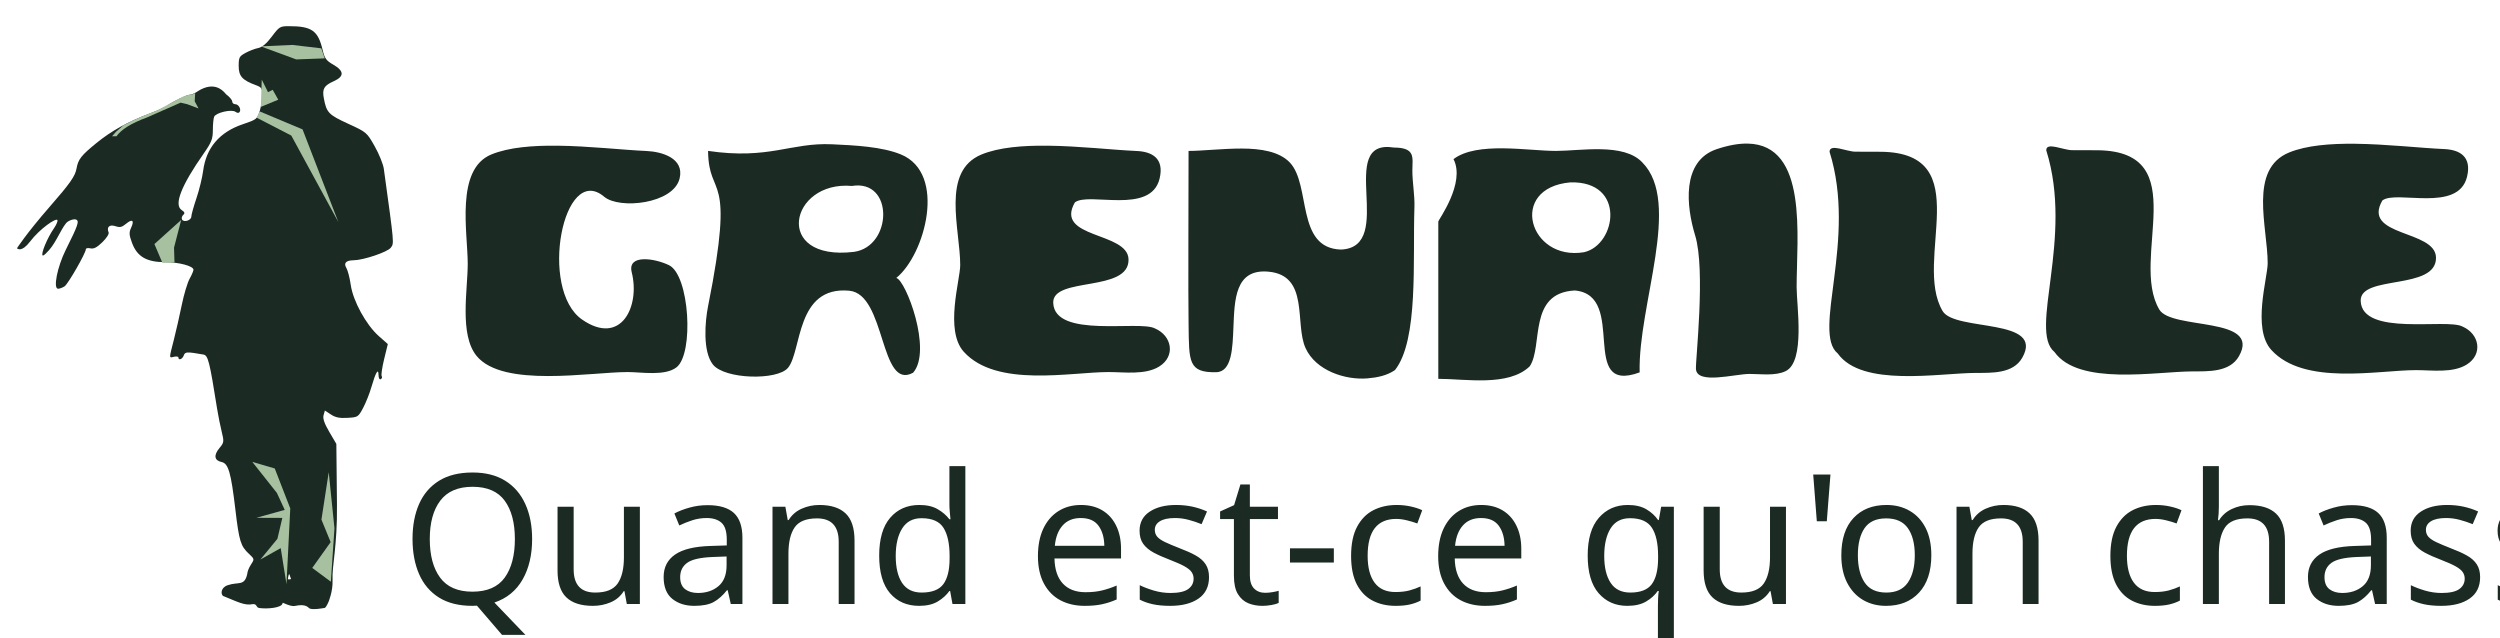
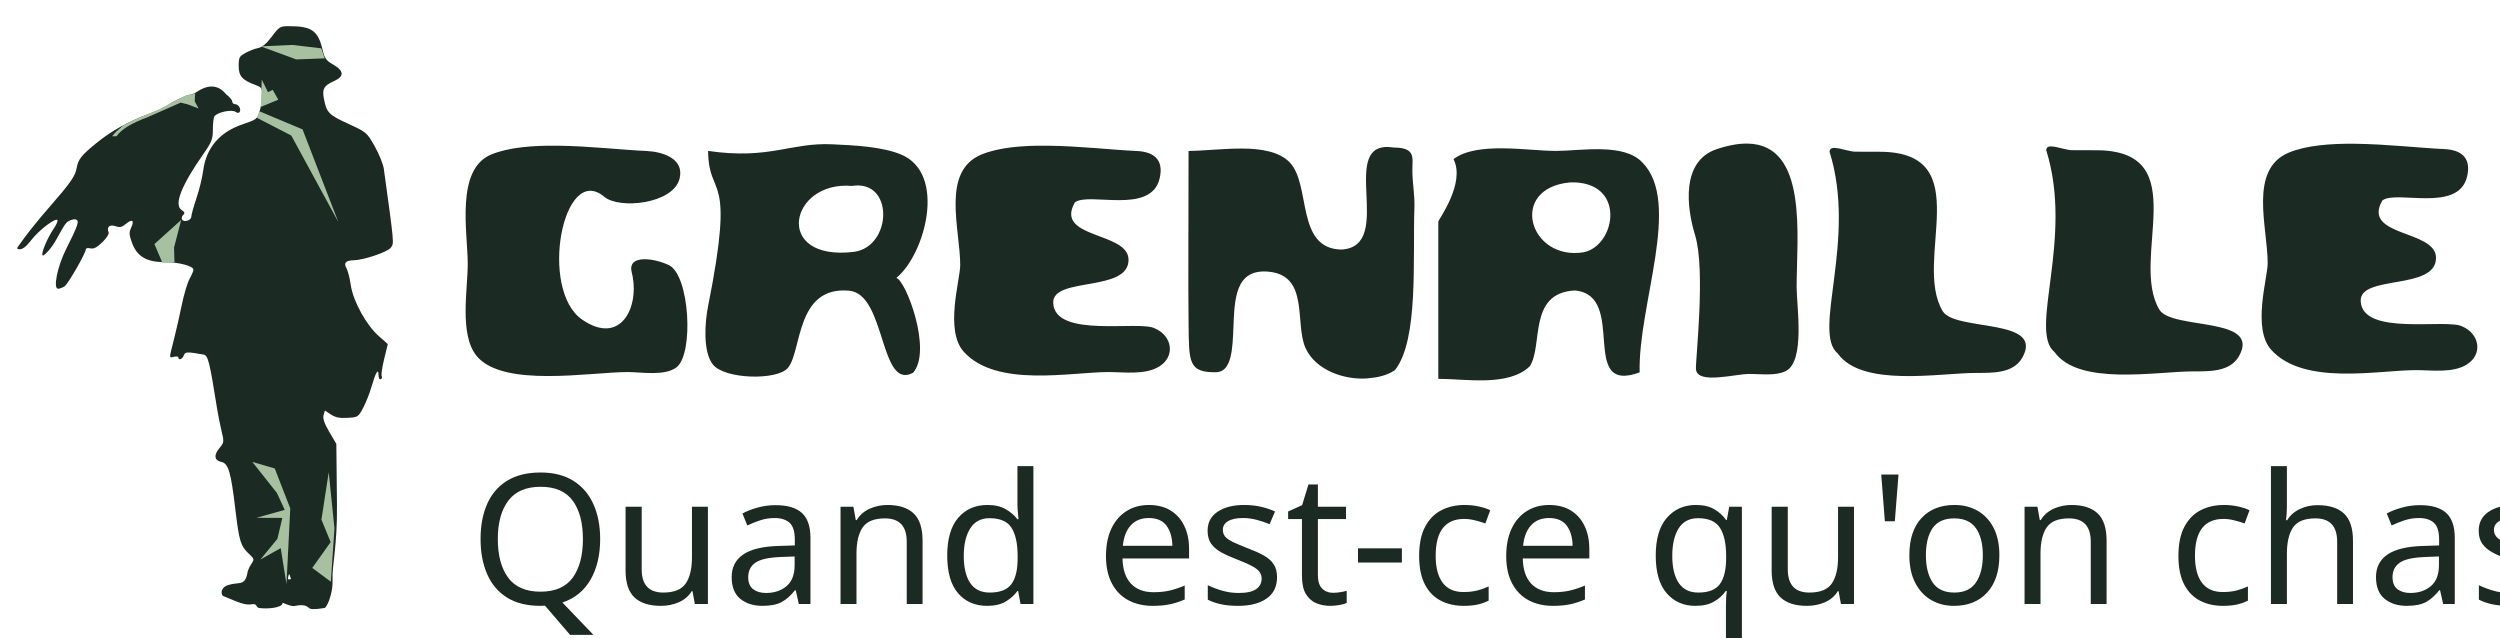
<svg xmlns="http://www.w3.org/2000/svg" viewBox="5 71 196 50" version="1.1" id="svg5" xml:space="preserve">
  <defs id="defs2">
    <rect x="179.801" y="400.041" width="599.942" height="100.052" id="rect640" />
  </defs>
  <g id="layer1">
    <path id="path302" style="fill:#1b2a23;stroke:none;stroke-width:0.369" d="m 70.23,82.312 c -3.24,-0.15 -4.92,1.223 -9.717,0.519 0.05,3.927 2.187,1.258 0,12.174 -0.241,1.204 -0.434,3.547 0.379,4.573 0.923,1.165 5.045,1.263 5.885,0.262 1.098,-1.308 0.598,-6.436 4.804,-6.048 2.892,0.266 2.373,7.866 5.005,6.431 1.531,-1.734 -0.575,-7.268 -1.317,-7.432 2.247,-1.811 4,-8.2 0.353,-9.687 -1.479,-0.603 -3.577,-0.709 -5.392,-0.793 z m -21.542,0.111 c -1.938,-0.021 -3.795,0.127 -5.157,0.682 -2.852,1.162 -1.861,6.135 -1.861,8.58 0,2.022 -0.673,5.557 0.699,7.223 2.07,2.515 8.922,1.261 11.844,1.261 1.074,0 2.932,0.336 3.835,-0.379 1.363,-1.08 1.015,-7.216 -0.598,-7.999 -1.127,-0.548 -3.284,-0.879 -2.922,0.558 0.673,2.673 -0.842,5.81 -3.887,3.708 -3.418,-2.359 -1.493,-12.361 1.729,-9.632 1.181,1.001 5.427,0.57 5.912,-1.434 0.387,-1.599 -1.41,-2.102 -2.593,-2.153 -1.883,-0.082 -4.509,-0.389 -7.001,-0.416 z m 38.436,0 c -1.938,-0.021 -3.795,0.127 -5.157,0.682 -3.216,1.311 -1.686,5.865 -1.686,8.678 0,1.168 -1.241,5.121 0.284,6.801 2.566,2.828 8.379,1.585 11.346,1.585 1.23,-8e-5 2.875,0.247 3.972,-0.435 1.299,-0.807 1.001,-2.407 -0.324,-2.98 -1.221,-0.67 -7.876,0.81 -7.986,-2.008 -0.081,-2.086 5.973,-0.794 5.904,-3.416 -0.057,-2.177 -5.837,-1.614 -4.207,-4.46 1.078,-0.851 5.952,0.997 6.642,-1.867 0.385,-1.6 -0.606,-2.113 -1.789,-2.165 -1.883,-0.082 -4.509,-0.389 -7.001,-0.416 z m 35.714,0.206 c -1.501,-0.014 -2.959,0.146 -3.884,0.846 0.963,1.869 -1.191,4.767 -1.191,4.891 v 12.334 c 2.121,0 5.494,0.631 7.167,-0.979 1.07,-1.589 -0.171,-5.76 3.533,-5.947 4.187,0.367 0.227,8.205 5.085,6.421 -0.132,-5.311 3.334,-13.319 0.206,-16.465 -1.462,-1.547 -4.841,-0.898 -6.768,-0.898 -1.101,0 -2.647,-0.189 -4.148,-0.203 z m 19.173,-0.372 c -0.681,-0.012 -1.478,0.123 -2.411,0.433 -2.807,0.934 -2.383,4.544 -1.7,6.768 0.835,2.723 0.013,9.821 0.062,10.479 0.091,1.228 3.053,0.38 4.204,0.379 0.868,-4.1e-4 2.029,0.174 2.834,-0.222 1.545,-0.76 0.855,-5.154 0.855,-6.578 0,-3.951 0.923,-11.178 -3.844,-11.259 z m -39.669,0.389 c -1.509,0 -3.083,0.187 -4.159,0.187 0,4.548 -0.038,10.792 0.002,13.649 0.04,2.858 -0.036,3.742 2.163,3.699 1.253,-0.024 1.285,-1.958 1.352,-3.508 0.092,-2.145 0.104,-4.621 2.754,-4.374 3.221,0.3 2.029,4.066 2.9,5.988 0.809,1.784 3.133,2.52 4.848,2.378 0.757,-0.062 1.525,-0.213 2.164,-0.65 1.866,-2.369 1.384,-8.651 1.525,-12.755 0.033,-0.966 -0.16,-1.905 -0.162,-2.895 -0.002,-0.99 0.29,-1.79 -1.445,-1.797 -4.621,-0.741 0.254,7.8 -4.146,7.998 -3.57,-0.099 -2.329,-5.073 -4.027,-6.836 -0.816,-0.847 -2.259,-1.084 -3.767,-1.084 z m 26.851,8.127 c -4.316,0.727 -5.984,-5.041 -1.077,-5.475 4.386,-0.12 3.613,4.896 1.077,5.475 z M 71.786,85.578 c 3.321,-0.541 3.182,4.757 0.161,5.169 -6.379,0.757 -5.047,-5.596 -0.161,-5.169 z m 95.668,-2.804 c -0.676,0.002 -2.029,-0.67 -2.029,0.006 2.169,6.905 -1.404,14.139 0.643,15.813 1.897,2.667 7.936,1.54 10.793,1.525 1.255,-0.007 2.949,0.082 3.672,-1.19 1.791,-3.152 -5.28,-2.033 -6.244,-3.661 -2.362,-3.99 2.775,-12.381 -4.806,-12.487 -0.676,-0.009 -1.352,-0.009 -2.029,-0.007 z m -16.988,0.119 c -0.676,0.002 -2.029,-0.67 -2.029,0.006 2.169,6.905 -1.404,14.139 0.643,15.813 1.897,2.667 7.936,1.54 10.793,1.525 1.255,-0.007 2.949,0.082 3.672,-1.19 1.791,-3.152 -5.28,-2.033 -6.244,-3.661 -2.362,-3.99 2.775,-12.381 -4.806,-12.487 -0.676,-0.009 -1.352,-0.009 -2.029,-0.007 z m 39.163,-0.622 c -1.938,-0.021 -3.795,0.127 -5.157,0.682 -3.216,1.311 -1.686,5.865 -1.686,8.678 0,1.168 -1.241,5.121 0.284,6.802 2.566,2.828 8.379,1.585 11.346,1.585 1.23,-8e-5 2.875,0.247 3.972,-0.435 1.299,-0.807 1.001,-2.407 -0.324,-2.98 -1.221,-0.67 -7.876,0.81 -7.986,-2.008 -0.081,-2.086 5.973,-0.794 5.904,-3.416 -0.057,-2.177 -5.837,-1.614 -4.207,-4.46 1.078,-0.851 5.952,0.997 6.642,-1.867 0.385,-1.6 -0.606,-2.113 -1.789,-2.165 -1.883,-0.082 -4.509,-0.389 -7.001,-0.416 z" />
    <g id="g583" transform="matrix(0.3198202,0,0,0.2827323,-12.51675,53.91757)">
      <path fill="#2e3632" d="m 115.39,219.541 c 0,-0.573 0.405,-1.727 0.9,-2.564 0.879,-1.488 0.868,-1.556 -0.494,-2.984 -2.028,-2.125 -2.413,-3.541 -3.316,-12.188 -1.09,-10.437 -1.72,-12.886 -3.42,-13.285 -1.761,-0.413 -1.95,-1.886 -0.493,-3.856 1.122,-1.518 1.156,-1.795 0.549,-4.552 -0.355,-1.615 -0.862,-4.48 -1.127,-6.366 -1.852,-13.19 -2.209,-14.785 -3.358,-15.013 -4.091,-0.811 -4.483,-0.79 -4.815,0.256 -0.33,1.039 -1.313,1.457 -1.313,0.558 0,-0.263 -0.475,-0.354 -1.055,-0.202 -1.277,0.334 -1.272,0.671 -0.064,-4.687 0.545,-2.417 1.42,-6.77 1.944,-9.672 0.524,-2.902 1.384,-6.158 1.911,-7.235 0.527,-1.077 0.959,-2.217 0.959,-2.534 0,-1.027 -3.578,-2.105 -6.985,-2.105 -4.494,0 -6.807,-1.519 -8.06,-5.293 -0.739,-2.226 -0.78,-2.946 -0.239,-4.251 0.851,-2.055 0.289,-2.538 -1.261,-1.082 -1.012,0.951 -1.484,1.069 -2.592,0.648 -1.451,-0.552 -2.226,0.259 -1.659,1.736 0.154,0.4 -0.54,1.622 -1.542,2.715 -1.346,1.47 -2.111,1.912 -2.934,1.697 -0.612,-0.16 -1.113,-0.043 -1.113,0.26 0,1.042 -4.347,9.615 -5.207,10.27 -0.474,0.361 -1.189,0.663 -1.589,0.672 -1.269,0.029 -0.205,-6.082 1.881,-10.801 3.064,-6.931 3.391,-8.044 2.466,-8.399 -0.434,-0.167 -1.322,0.099 -1.973,0.59 -1.237,0.933 -2.695,5.506 -4.582,7.891 -0.448,0.566 -1.311,1.649 -1.572,1.488 -0.533,-0.33 1.137,-4.897 2.746,-7.507 0.582,-0.944 0.973,-1.969 0.87,-2.279 -0.257,-0.772 -4.28,2.334 -6.709,5.927 -2.088,3.088 -3.082,1.993 -3.217,1.868 0,0 2.28,-4.061 8.004,-11.482 5.061,-6.562 6.268,-8.51 6.607,-10.663 0.4,-2.537 1.136,-3.597 4.914,-7.073 3.659,-3.367 7.687,-5.883 13.128,-8.2 1.851,-0.788 3.751,-1.758 4.222,-2.155 1.359,-1.146 4.808,-3.014 5.564,-3.014 0.38,0 1.264,-0.452 1.966,-1.004 0.702,-0.552 1.862,-1.086 2.578,-1.187 1.461,-0.259 2.888,0.138 4.291,2.081 0.823,0.693 1.497,1.595 1.497,2.004 0,0.41 0.331,0.745 0.735,0.745 0.838,0 1.535,1.426 1.067,2.184 -0.193,0.313 -0.582,0.282 -1.017,-0.079 -0.937,-0.778 -4.779,0.234 -5.216,1.374 -0.175,0.456 -0.318,2.12 -0.318,3.698 0,2.445 -0.325,3.393 -2.197,6.421 -5.603,9.06 -7.413,14.323 -5.424,15.777 0.713,0.522 0.813,0.863 0.378,1.298 -0.325,0.325 -0.475,0.891 -0.333,1.259 0.367,0.955 2.299,0.311 2.299,-0.766 0,-0.495 0.564,-2.784 1.252,-5.085 0.689,-2.301 1.429,-5.727 1.646,-7.613 0.73,-6.362 4.009,-10.727 9.689,-12.898 3.434,-1.312 3.577,-1.44 4.191,-3.736 0.35,-1.308 0.636,-3.295 0.636,-4.417 0,-1.774 -0.208,-2.126 -1.605,-2.704 -3.324,-1.377 -4.2,-2.485 -4.2,-5.314 0,-2.37 0.155,-2.702 1.694,-3.638 0.932,-0.567 2.332,-1.17 3.111,-1.341 0.957,-0.21 2.037,-1.245 3.325,-3.184 1.825,-2.748 2.007,-2.872 4.211,-2.872 5.588,0 7.128,1.24 8.249,6.641 0.47,2.265 0.884,2.917 2.519,3.974 2.77,1.789 2.838,3.298 0.208,4.639 -2.419,1.234 -2.875,2.119 -2.444,4.738 0.655,3.973 1.153,4.564 5.942,7.049 4.546,2.358 4.597,2.408 6.529,6.266 1.071,2.139 2.078,4.959 2.237,6.267 2.595,21.304 2.539,20.576 1.693,21.867 -0.779,1.189 -6.728,3.454 -9.125,3.474 -1.836,0.015 -2.473,0.779 -1.761,2.111 0.353,0.659 0.841,2.787 1.085,4.73 0.558,4.446 3.772,11.081 6.866,14.175 l 2.219,2.219 -0.906,4.194 c -0.498,2.307 -0.765,4.422 -0.593,4.701 0.172,0.279 0.072,0.656 -0.223,0.838 -0.314,0.194 -0.543,-0.284 -0.552,-1.151 -0.022,-2.059 -0.71,-0.747 -1.744,3.326 -0.45,1.774 -1.369,4.386 -2.041,5.805 -1.195,2.522 -1.28,2.584 -3.814,2.745 -1.975,0.125 -2.944,-0.096 -4.073,-0.931 l -1.481,-1.095 -0.325,1.296 c -0.226,0.901 0.202,2.31 1.405,4.624 l 1.73,3.329 0.152,16.887 c 0.104,11.547 -1.24,16.774 -1.084,20.929 0.115,3.058 -0.981,5.984 -0.981,5.984 0,0 -0.601,1.627 -0.965,1.69 -1.105,0.192 -2.5,0.482 -3.498,0.22 -0.519,-0.049 -0.681,-1.534 -3.802,-0.779 -1.322,0.32 -3.864,-1.599 -5.239,-1.852 -0.993,-0.183 0.649,-4.979 0.649,-4.979 2.886,-1.146 4.088,0.096 3.489,-1.161 -0.301,-1.359 -0.406,-1.132 -0.742,1.604 l -0.391,3.187 -0.82,2.62 c -0.338,1.079 -3.564,1.482 -5.651,1.16 -0.855,-0.132 -0.481,-1.121 -1.532,-1.086 -2.062,0.498 -3.714,-0.606 -7.359,-2.263 -0.55,-0.439 -0.646,-2.267 1.112,-2.963 2.667,-1.056 4.155,0.358 4.829,-3.165 z" id="path553" style="fill:#1b2a23" />
      <path fill="#a7c0a0" d="m 118.938,82.49 1.532,3.478 1.152,-0.647 1.36,2.74 -4.275,2.006 z" id="path555" />
      <path fill="#a7c0a0" d="m 118.418,91.307 10.522,4.992 8.773,25.698 -11.535,-23.982 -8.47,-4.953 z" id="path557" />
      <path fill="#a7c0a0" d="m 118.685,73.275 8.699,3.621 6.997,-0.293 -0.852,-2.782 -7.097,-0.943 z" id="path559" />
      <path fill="#a7c0a0" d="m 102.619,86.225 -0.12,2.274 0.947,1.998 -2.796,-1.189 -1.602,-0.427 -8.308,4.135 c -3.823,1.594 -6.249,3.328 -7.416,5.188 h -1.089 l 0.963,-1.238 1.855,-1.821 c 2.691,-1.664 5.443,-2.908 8.118,-4.042 l 3.116,-1.893 3.281,-1.962 c 0.819,-0.317 1.639,-0.681 2.455,-0.697 z" id="path561" />
      <path fill="#a7c0a0" d="m 99.187,121.406 -6.566,6.685 1.97,5.234 2.954,-0.109 -0.112,-4.134 z" id="path563" />
      <path fill="#a7c0a0" d="m 116.617,188.499 5.506,1.825 3.803,11.079 -0.927,21.009 -1.416,-10.005 -4.982,3.167 4.175,-5.75 1.202,-5.792 -6.378,-0.027 6.97,-2.2 -1.933,-4.714 z" id="path565" />
      <path fill="#a7c0a0" d="m 135.355,191.354 -1.789,13.147 2.257,6.241 -4.508,7.157 4.562,3.836 0.882,-14.821 z" id="path567" />
    </g>
-     <text transform="matrix(0.2963364,0,0,0.2963364,-11.53007,-12.92184)" x="162" y="443" textLength="532" lengthAdjust="spacingAndGlyphs" style="font-size:48px;font-family:sans-serif;" fill="#1b2a23">Quand est-ce qu'on chasse ?</text>
+     <text transform="matrix(0.2963364,0,0,0.2963364,-11.53007,-12.92184)" x="180" y="443" textLength="532" lengthAdjust="spacingAndGlyphs" style="font-size:48px;font-family:sans-serif;" fill="#1b2a23">Quand est-ce qu'on chasse ?</text>
  </g>
</svg>
